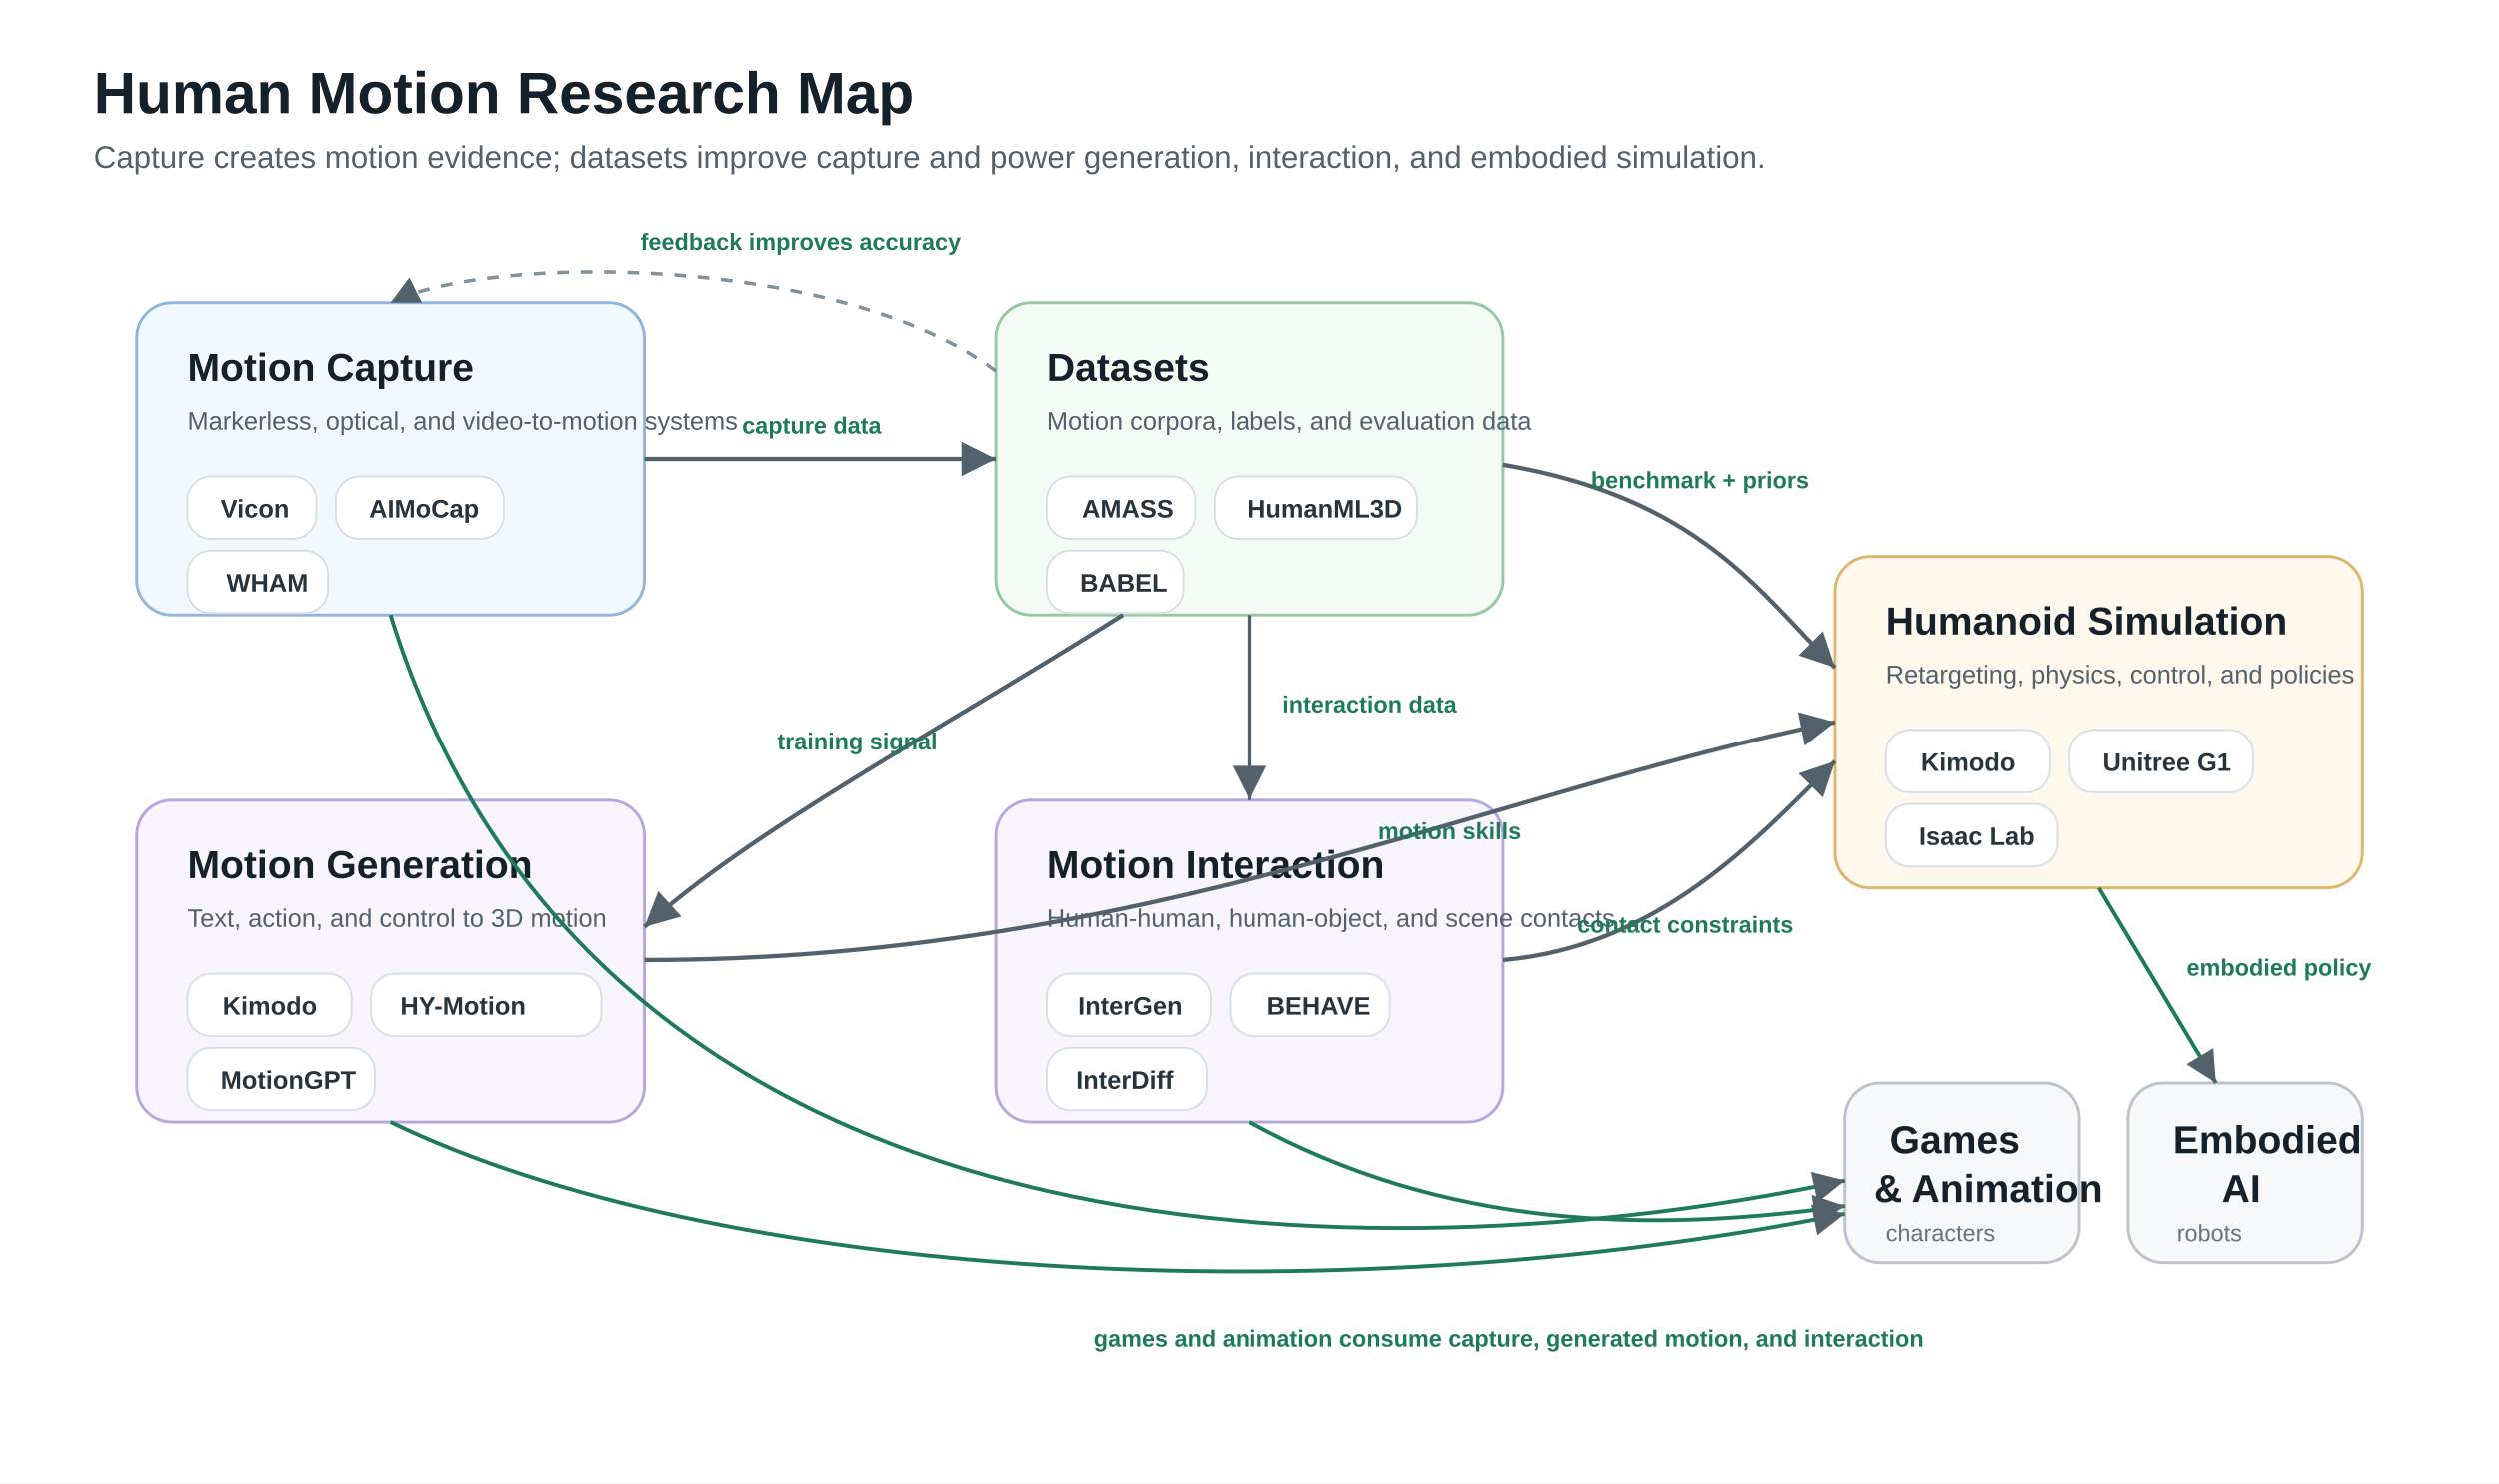
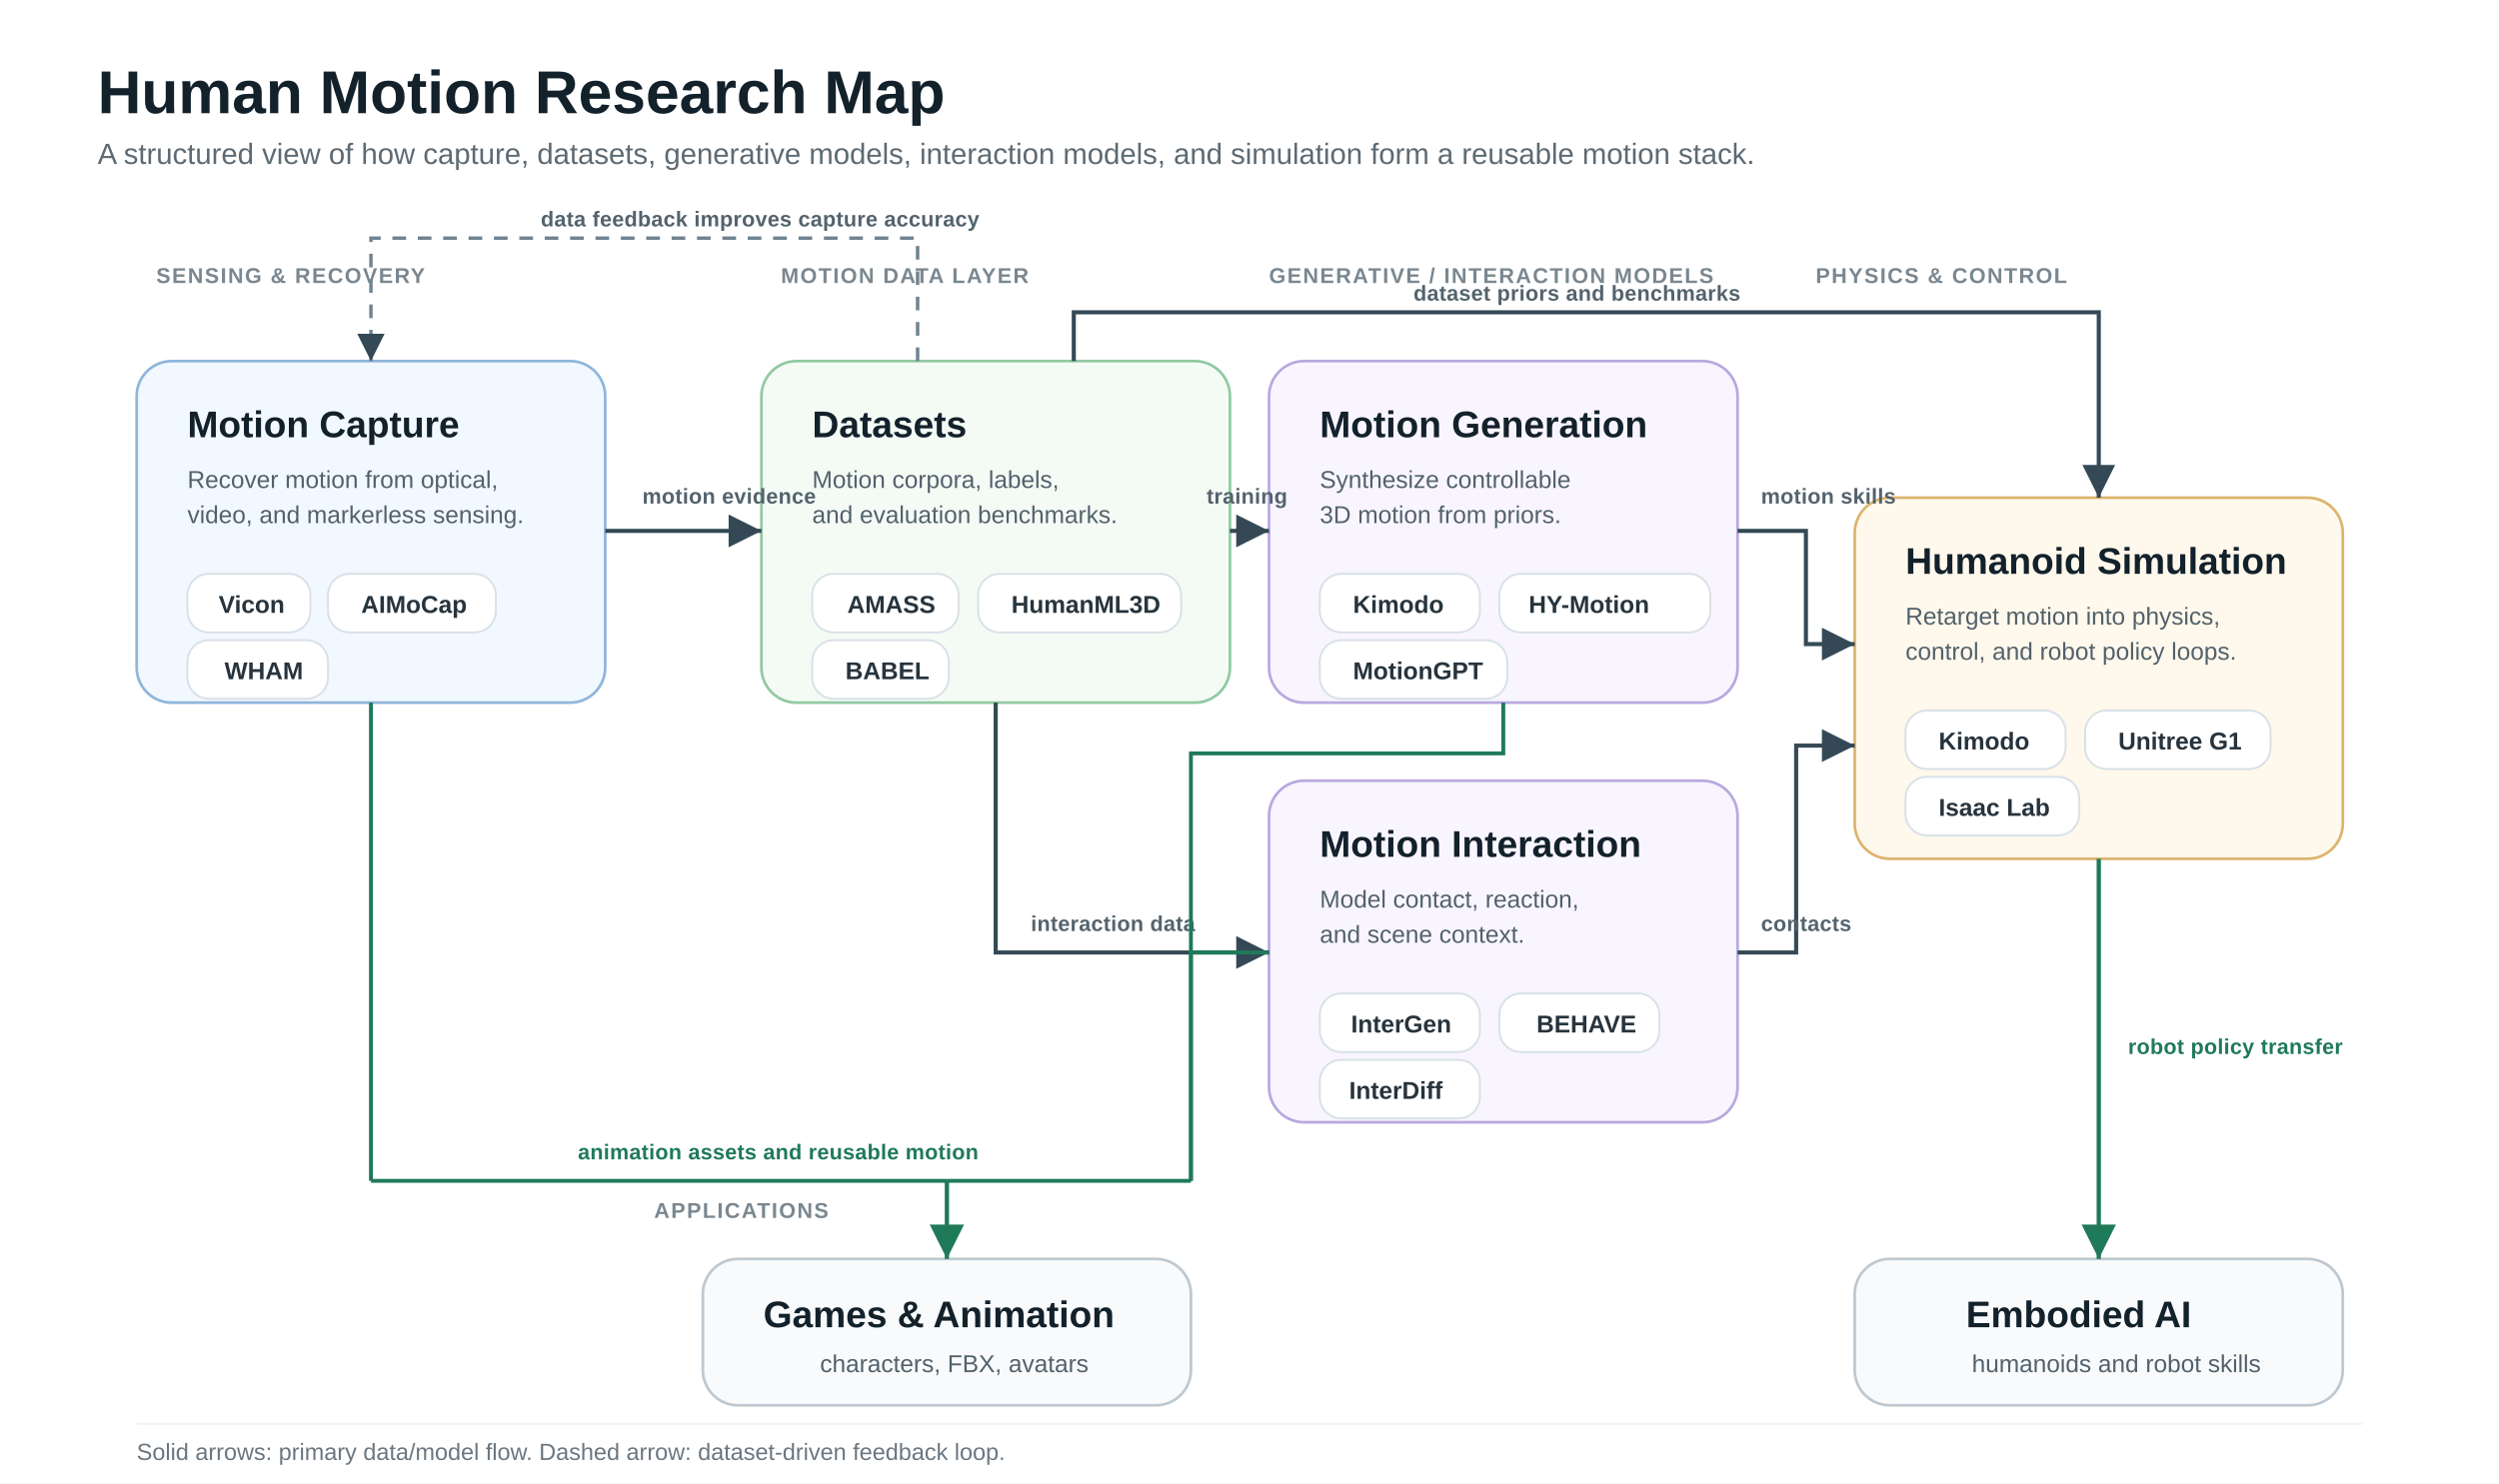
<svg xmlns="http://www.w3.org/2000/svg" width="1280" height="760" viewBox="0 0 1280 760" role="img" aria-labelledby="title desc">
  <defs>
-     <marker id="arrow" markerWidth="12" markerHeight="12" refX="10" refY="6" orient="auto" markerUnits="strokeWidth">
-       <path d="M2,2 L10,6 L2,10 Z" fill="#52616b" />
+     <marker id="arrow-dark" markerWidth="12" markerHeight="12" refX="10" refY="6" orient="auto" markerUnits="strokeWidth">
+       <path d="M2,2 L10,6 L2,10 Z" fill="#344955" />
+     </marker>
+     <marker id="arrow-green" markerWidth="12" markerHeight="12" refX="10" refY="6" orient="auto" markerUnits="strokeWidth">
+       <path d="M2,2 L10,6 L2,10 Z" fill="#1f7a5a" />
    </marker>
    <style>
-       .title{font:700 30px Arial,Helvetica,sans-serif;fill:#14212b}
-       .subtitle{font:400 16px Arial,Helvetica,sans-serif;fill:#52616b}
-       .box{fill:#ffffff;stroke:#c7d0d8;stroke-width:1.5;rx:18}
-       .box-blue{fill:#f2f8ff;stroke:#91b5dc}
-       .box-green{fill:#f4fbf5;stroke:#94c9a3}
-       .box-violet{fill:#f8f5ff;stroke:#b7a7df}
-       .box-amber{fill:#fff8ec;stroke:#ddb56d}
-       .box-gray{fill:#f7f8fa;stroke:#bbc4cc}
-       .label{font:700 20px Arial,Helvetica,sans-serif;fill:#14212b}
-       .note{font:400 13px Arial,Helvetica,sans-serif;fill:#52616b}
-       .chip{fill:#ffffff;stroke:#d8e0e6;stroke-width:1;rx:12}
-       .chipText{font:700 13px Arial,Helvetica,sans-serif;fill:#27343d}
-       .flow{fill:none;stroke:#52616b;stroke-width:2.2;marker-end:url(#arrow)}
-       .flow-soft{fill:none;stroke:#83919b;stroke-width:1.8;stroke-dasharray:6 6;marker-end:url(#arrow)}
-       .flow-app{fill:none;stroke:#1f7a5a;stroke-width:2;marker-end:url(#arrow)}
-       .caption{font:700 12px Arial,Helvetica,sans-serif;fill:#1f7a5a;text-transform:uppercase}
-       .small{font:400 12px Arial,Helvetica,sans-serif;fill:#65737d}
+       .title{font:700 31px Arial,Helvetica,sans-serif;fill:#13212b}
+       .subtitle{font:400 15px Arial,Helvetica,sans-serif;fill:#5d6a73}
+       .stage{font:700 11px Arial,Helvetica,sans-serif;fill:#7a8790;letter-spacing:.75px}
+       .box{fill:#fff;stroke:#cfd8df;stroke-width:1.4;rx:18}
+       .capture{fill:#f2f8ff;stroke:#8fb6dc}
+       .data{fill:#f4fbf5;stroke:#91c9a2}
+       .model{fill:#f8f5ff;stroke:#b8a8df}
+       .sim{fill:#fff8ec;stroke:#ddb46d}
+       .app{fill:#f8fafb;stroke:#bec8d0}
+       .label{font:700 19px Arial,Helvetica,sans-serif;fill:#13212b}
+       .note{font:400 12.5px Arial,Helvetica,sans-serif;fill:#52616b}
+       .chip{fill:#fff;stroke:#d8e1e7;stroke-width:1;rx:11}
+       .chipText{font:700 12.5px Arial,Helvetica,sans-serif;fill:#27343d}
+       .line{fill:none;stroke:#344955;stroke-width:2.1;marker-end:url(#arrow-dark)}
+       .stem{fill:none;stroke:#1f7a5a;stroke-width:2}
+       .appLine{fill:none;stroke:#1f7a5a;stroke-width:2.2;marker-end:url(#arrow-green)}
+       .feedback{fill:none;stroke:#6f8390;stroke-width:1.75;stroke-dasharray:7 6;marker-end:url(#arrow-dark)}
+       .edgeLabel{font:700 11px Arial,Helvetica,sans-serif;fill:#1f7a5a;letter-spacing:.15px}
+       .edgeLabelDark{font:700 11px Arial,Helvetica,sans-serif;fill:#53636d;letter-spacing:.15px}
+       .legendText{font:400 12px Arial,Helvetica,sans-serif;fill:#6a7680}
    </style>
  </defs>
  <rect width="1280" height="760" fill="#ffffff" />
-   <text class="title" x="48" y="58">Human Motion Research Map</text>
-   <text class="subtitle" x="48" y="86">Capture creates motion evidence; datasets improve capture and power generation, interaction, and embodied simulation.</text>
-   <rect class="box box-blue" x="70" y="155" width="260" height="160" rx="18" />
-   <text class="label" x="96" y="195">Motion Capture</text>
-   <text class="note" x="96" y="220">Markerless, optical, and video-to-motion systems</text>
-   <rect class="chip" x="96" y="244" width="66" height="32" rx="12" />
-   <text class="chipText" x="113" y="265">Vicon</text>
-   <rect class="chip" x="172" y="244" width="86" height="32" rx="12" />
-   <text class="chipText" x="189" y="265">AIMoCap</text>
-   <rect class="chip" x="96" y="282" width="72" height="32" rx="12" />
-   <text class="chipText" x="116" y="303">WHAM</text>
-   <rect class="box box-green" x="510" y="155" width="260" height="160" rx="18" />
-   <text class="label" x="536" y="195">Datasets</text>
-   <text class="note" x="536" y="220">Motion corpora, labels, and evaluation data</text>
-   <rect class="chip" x="536" y="244" width="76" height="32" rx="12" />
-   <text class="chipText" x="554" y="265">AMASS</text>
-   <rect class="chip" x="622" y="244" width="104" height="32" rx="12" />
-   <text class="chipText" x="639" y="265">HumanML3D</text>
-   <rect class="chip" x="536" y="282" width="70" height="32" rx="12" />
-   <text class="chipText" x="553" y="303">BABEL</text>
-   <rect class="box box-violet" x="70" y="410" width="260" height="165" rx="18" />
-   <text class="label" x="96" y="450">Motion Generation</text>
-   <text class="note" x="96" y="475">Text, action, and control to 3D motion</text>
-   <rect class="chip" x="96" y="499" width="84" height="32" rx="12" />
-   <text class="chipText" x="114" y="520">Kimodo</text>
-   <rect class="chip" x="190" y="499" width="118" height="32" rx="12" />
-   <text class="chipText" x="205" y="520">HY-Motion</text>
-   <rect class="chip" x="96" y="537" width="96" height="32" rx="12" />
-   <text class="chipText" x="113" y="558">MotionGPT</text>
-   <rect class="box box-violet" x="510" y="410" width="260" height="165" rx="18" />
-   <text class="label" x="536" y="450">Motion Interaction</text>
-   <text class="note" x="536" y="475">Human-human, human-object, and scene contacts</text>
-   <rect class="chip" x="536" y="499" width="84" height="32" rx="12" />
-   <text class="chipText" x="552" y="520">InterGen</text>
-   <rect class="chip" x="630" y="499" width="82" height="32" rx="12" />
-   <text class="chipText" x="649" y="520">BEHAVE</text>
-   <rect class="chip" x="536" y="537" width="82" height="32" rx="12" />
-   <text class="chipText" x="551" y="558">InterDiff</text>
-   <rect class="box box-amber" x="940" y="285" width="270" height="170" rx="18" />
-   <text class="label" x="966" y="325">Humanoid Simulation</text>
-   <text class="note" x="966" y="350">Retargeting, physics, control, and policies</text>
-   <rect class="chip" x="966" y="374" width="84" height="32" rx="12" />
-   <text class="chipText" x="984" y="395">Kimodo</text>
-   <rect class="chip" x="1060" y="374" width="94" height="32" rx="12" />
-   <text class="chipText" x="1077" y="395">Unitree G1</text>
-   <rect class="chip" x="966" y="412" width="88" height="32" rx="12" />
-   <text class="chipText" x="983" y="433">Isaac Lab</text>
-   <rect class="box box-gray" x="945" y="555" width="120" height="92" rx="18" />
-   <text class="label" x="968" y="591">Games</text>
-   <text class="label" x="960" y="616">&amp; Animation</text>
-   <text class="small" x="966" y="636">characters</text>
-   <rect class="box box-gray" x="1090" y="555" width="120" height="92" rx="18" />
-   <text class="label" x="1113" y="591">Embodied</text>
-   <text class="label" x="1138" y="616">AI</text>
-   <text class="small" x="1115" y="636">robots</text>
-   <path class="flow" d="M330 235 C390 235 450 235 510 235" />
-   <text class="caption" x="380" y="222">capture data</text>
-   <path class="flow-soft" d="M510 190 C430 130 250 130 200 155" />
-   <text class="caption" x="328" y="128">feedback improves accuracy</text>
-   <path class="flow" d="M575 315 C480 375 385 425 330 475" />
-   <text class="caption" x="398" y="384">training signal</text>
-   <path class="flow" d="M640 315 L640 410" />
-   <text class="caption" x="657" y="365">interaction data</text>
-   <path class="flow" d="M770 238 C870 255 900 302 940 342" />
-   <text class="caption" x="815" y="250">benchmark + priors</text>
-   <path class="flow" d="M330 492 C585 492 765 405 940 370" />
-   <text class="caption" x="706" y="430">motion skills</text>
-   <path class="flow" d="M770 492 C850 485 900 430 940 390" />
-   <text class="caption" x="808" y="478">contact constraints</text>
-   <path class="flow-app" d="M200 315 C310 670 735 650 945 605" />
-   <path class="flow-app" d="M200 575 C365 655 680 675 945 622" />
-   <path class="flow-app" d="M640 575 C740 630 845 632 945 618" />
-   <text class="caption" x="560" y="690">games and animation consume capture, generated motion, and interaction</text>
-   <path class="flow-app" d="M1075 455 L1135 555" />
-   <text class="caption" x="1120" y="500">embodied policy</text>
+   <text class="title" x="50" y="58">Human Motion Research Map</text>
+   <text class="subtitle" x="50" y="84">A structured view of how capture, datasets, generative models, interaction models, and simulation form a reusable motion stack.</text>
+   <text class="stage" x="80" y="145">SENSING &amp; RECOVERY</text>
+   <text class="stage" x="400" y="145">MOTION DATA LAYER</text>
+   <text class="stage" x="650" y="145">GENERATIVE / INTERACTION MODELS</text>
+   <text class="stage" x="930" y="145">PHYSICS &amp; CONTROL</text>
+   <text class="stage" x="335" y="624">APPLICATIONS</text>
+   <rect class="box capture" x="70" y="185" width="240" height="175" rx="18" />
+   <text class="label" x="96" y="224">Motion Capture</text>
+   <text class="note" x="96" y="250">Recover motion from optical,</text>
+   <text class="note" x="96" y="268">video, and markerless sensing.</text>
+   <rect class="chip" x="96" y="294" width="63" height="30" rx="11" />
+   <text class="chipText" x="112" y="314">Vicon</text>
+   <rect class="chip" x="168" y="294" width="86" height="30" rx="11" />
+   <text class="chipText" x="185" y="314">AIMoCap</text>
+   <rect class="chip" x="96" y="328" width="72" height="30" rx="11" />
+   <text class="chipText" x="115" y="348">WHAM</text>
+   <rect class="box data" x="390" y="185" width="240" height="175" rx="18" />
+   <text class="label" x="416" y="224">Datasets</text>
+   <text class="note" x="416" y="250">Motion corpora, labels,</text>
+   <text class="note" x="416" y="268">and evaluation benchmarks.</text>
+   <rect class="chip" x="416" y="294" width="75" height="30" rx="11" />
+   <text class="chipText" x="434" y="314">AMASS</text>
+   <rect class="chip" x="501" y="294" width="104" height="30" rx="11" />
+   <text class="chipText" x="518" y="314">HumanML3D</text>
+   <rect class="chip" x="416" y="328" width="70" height="30" rx="11" />
+   <text class="chipText" x="433" y="348">BABEL</text>
+   <rect class="box model" x="650" y="185" width="240" height="175" rx="18" />
+   <text class="label" x="676" y="224">Motion Generation</text>
+   <text class="note" x="676" y="250">Synthesize controllable</text>
+   <text class="note" x="676" y="268">3D motion from priors.</text>
+   <rect class="chip" x="676" y="294" width="82" height="30" rx="11" />
+   <text class="chipText" x="693" y="314">Kimodo</text>
+   <rect class="chip" x="768" y="294" width="108" height="30" rx="11" />
+   <text class="chipText" x="783" y="314">HY-Motion</text>
+   <rect class="chip" x="676" y="328" width="96" height="30" rx="11" />
+   <text class="chipText" x="693" y="348">MotionGPT</text>
+   <rect class="box model" x="650" y="400" width="240" height="175" rx="18" />
+   <text class="label" x="676" y="439">Motion Interaction</text>
+   <text class="note" x="676" y="465">Model contact, reaction,</text>
+   <text class="note" x="676" y="483">and scene context.</text>
+   <rect class="chip" x="676" y="509" width="82" height="30" rx="11" />
+   <text class="chipText" x="692" y="529">InterGen</text>
+   <rect class="chip" x="768" y="509" width="82" height="30" rx="11" />
+   <text class="chipText" x="787" y="529">BEHAVE</text>
+   <rect class="chip" x="676" y="543" width="82" height="30" rx="11" />
+   <text class="chipText" x="691" y="563">InterDiff</text>
+   <rect class="box sim" x="950" y="255" width="250" height="185" rx="18" />
+   <text class="label" x="976" y="294">Humanoid Simulation</text>
+   <text class="note" x="976" y="320">Retarget motion into physics,</text>
+   <text class="note" x="976" y="338">control, and robot policy loops.</text>
+   <rect class="chip" x="976" y="364" width="82" height="30" rx="11" />
+   <text class="chipText" x="993" y="384">Kimodo</text>
+   <rect class="chip" x="1068" y="364" width="95" height="30" rx="11" />
+   <text class="chipText" x="1085" y="384">Unitree G1</text>
+   <rect class="chip" x="976" y="398" width="89" height="30" rx="11" />
+   <text class="chipText" x="993" y="418">Isaac Lab</text>
+   <rect class="box app" x="360" y="645" width="250" height="75" rx="18" />
+   <text class="label" x="391" y="680">Games &amp; Animation</text>
+   <text class="note" x="420" y="703">characters, FBX, avatars</text>
+   <rect class="box app" x="950" y="645" width="250" height="75" rx="18" />
+   <text class="label" x="1007" y="680">Embodied AI</text>
+   <text class="note" x="1010" y="703">humanoids and robot skills</text>
+   <path class="line" d="M310 272 H390" />
+   <text class="edgeLabelDark" x="329" y="258">motion evidence</text>
+   <path class="feedback" d="M470 185 V122 H190 V185" />
+   <text class="edgeLabelDark" x="277" y="116">data feedback improves capture accuracy</text>
+   <path class="line" d="M630 272 H650" />
+   <text class="edgeLabelDark" x="618" y="258">training</text>
+   <path class="line" d="M510 360 V488 H650" />
+   <text class="edgeLabelDark" x="528" y="477">interaction data</text>
+   <path class="line" d="M550 185 V160 H1075 V255" />
+   <text class="edgeLabelDark" x="724" y="154">dataset priors and benchmarks</text>
+   <path class="line" d="M890 272 H925 V330 H950" />
+   <text class="edgeLabelDark" x="902" y="258">motion skills</text>
+   <path class="line" d="M890 488 H920 V382 H950" />
+   <text class="edgeLabelDark" x="902" y="477">contacts</text>
+   <path class="stem" d="M190 360 V605" />
+   <path class="stem" d="M770 360 V386 H610 V605" />
+   <path class="stem" d="M650 488 H610 V605" />
+   <path class="stem" d="M190 605 H485" />
+   <path class="stem" d="M610 605 H485" />
+   <path class="appLine" d="M485 605 V645" />
+   <text class="edgeLabel" x="296" y="594">animation assets and reusable motion</text>
+   <path class="appLine" d="M1075 440 V645" />
+   <text class="edgeLabel" x="1090" y="540">robot policy transfer</text>
+   <rect x="70" y="729" width="1140" height="1" fill="#edf2f5" />
+   <text class="legendText" x="70" y="748">Solid arrows: primary data/model flow. Dashed arrow: dataset-driven feedback loop.</text>
</svg>
